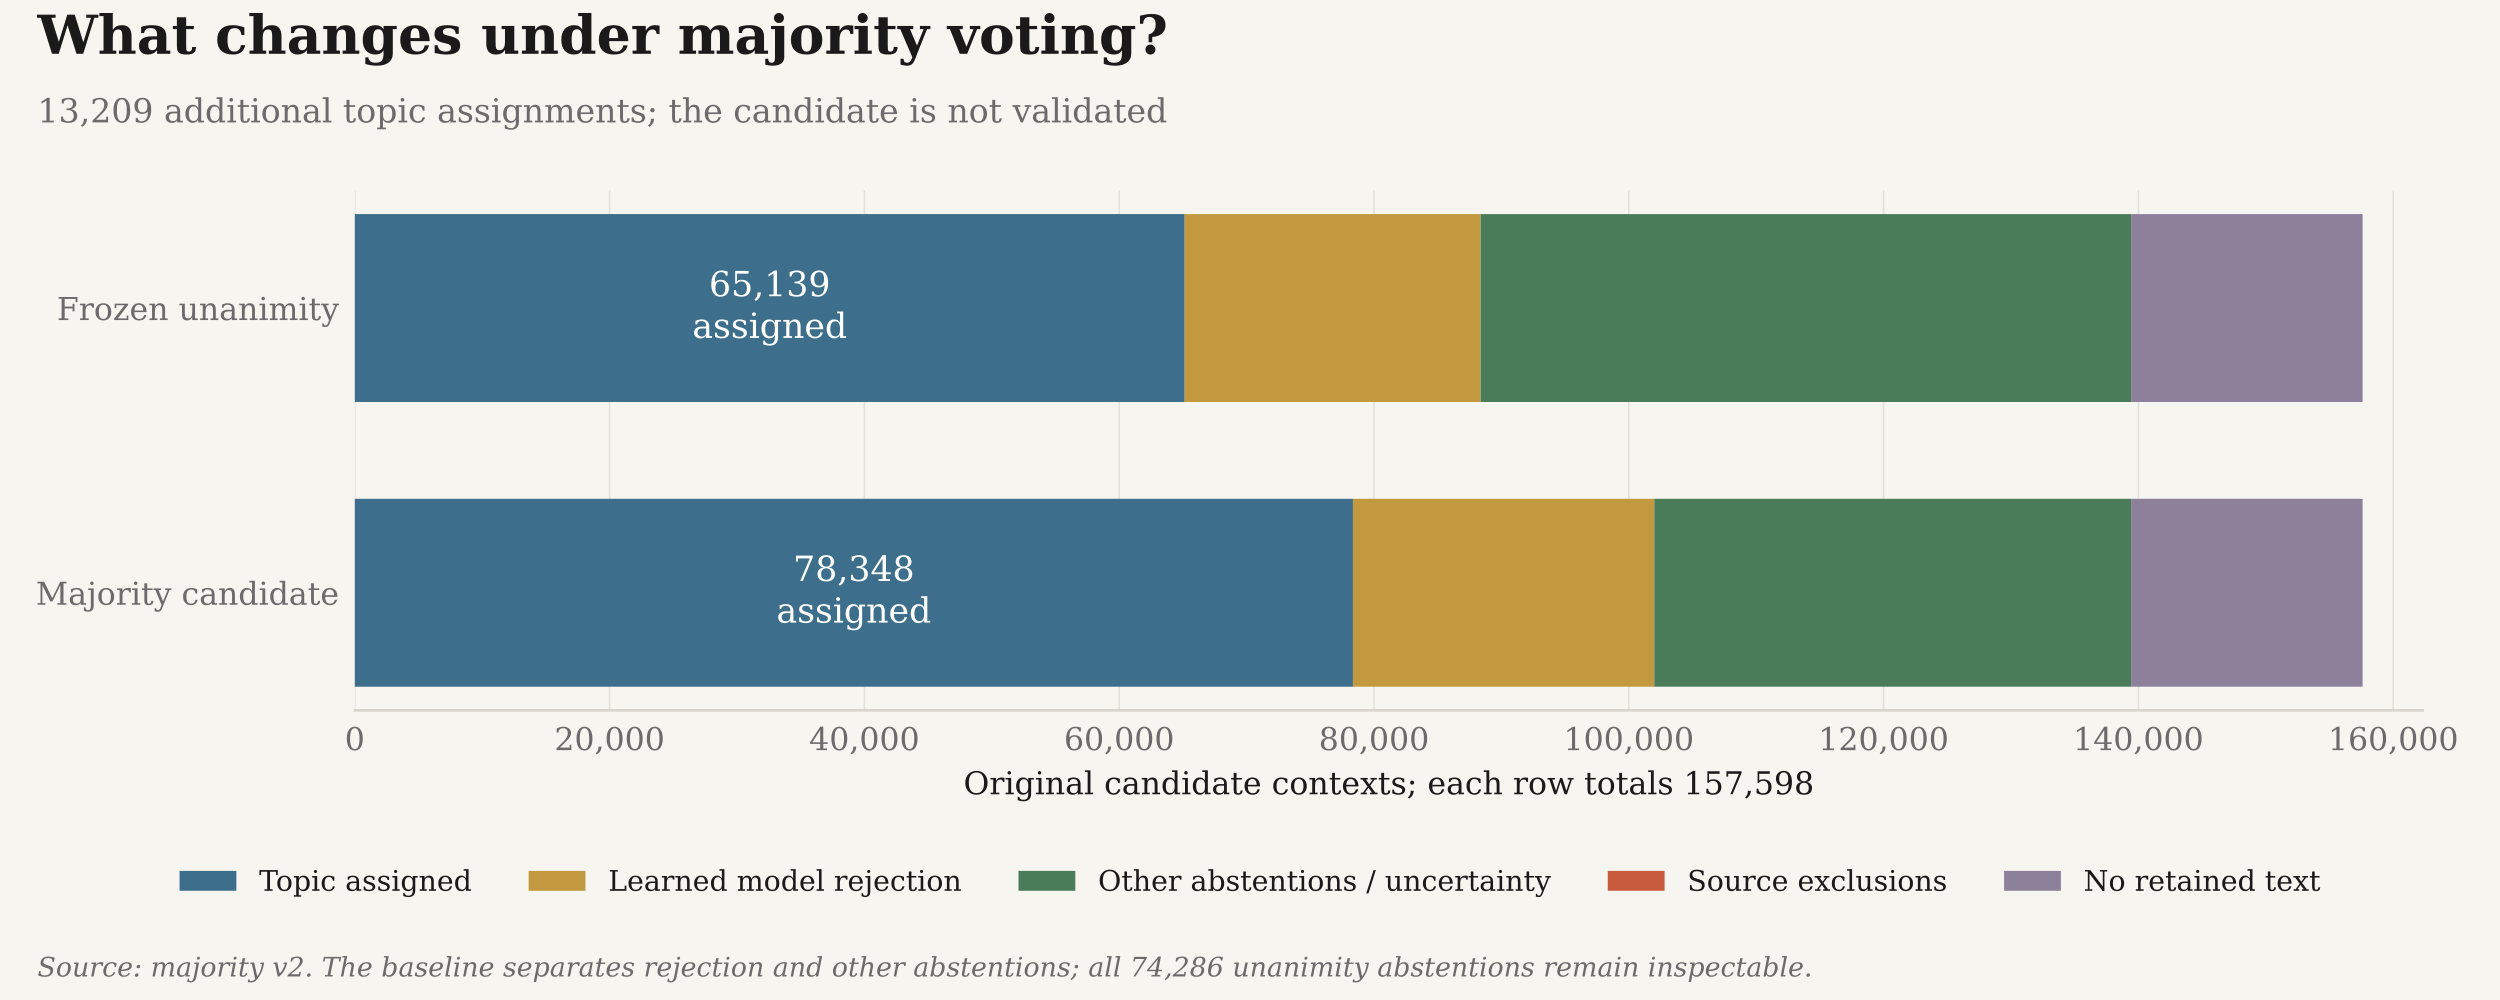
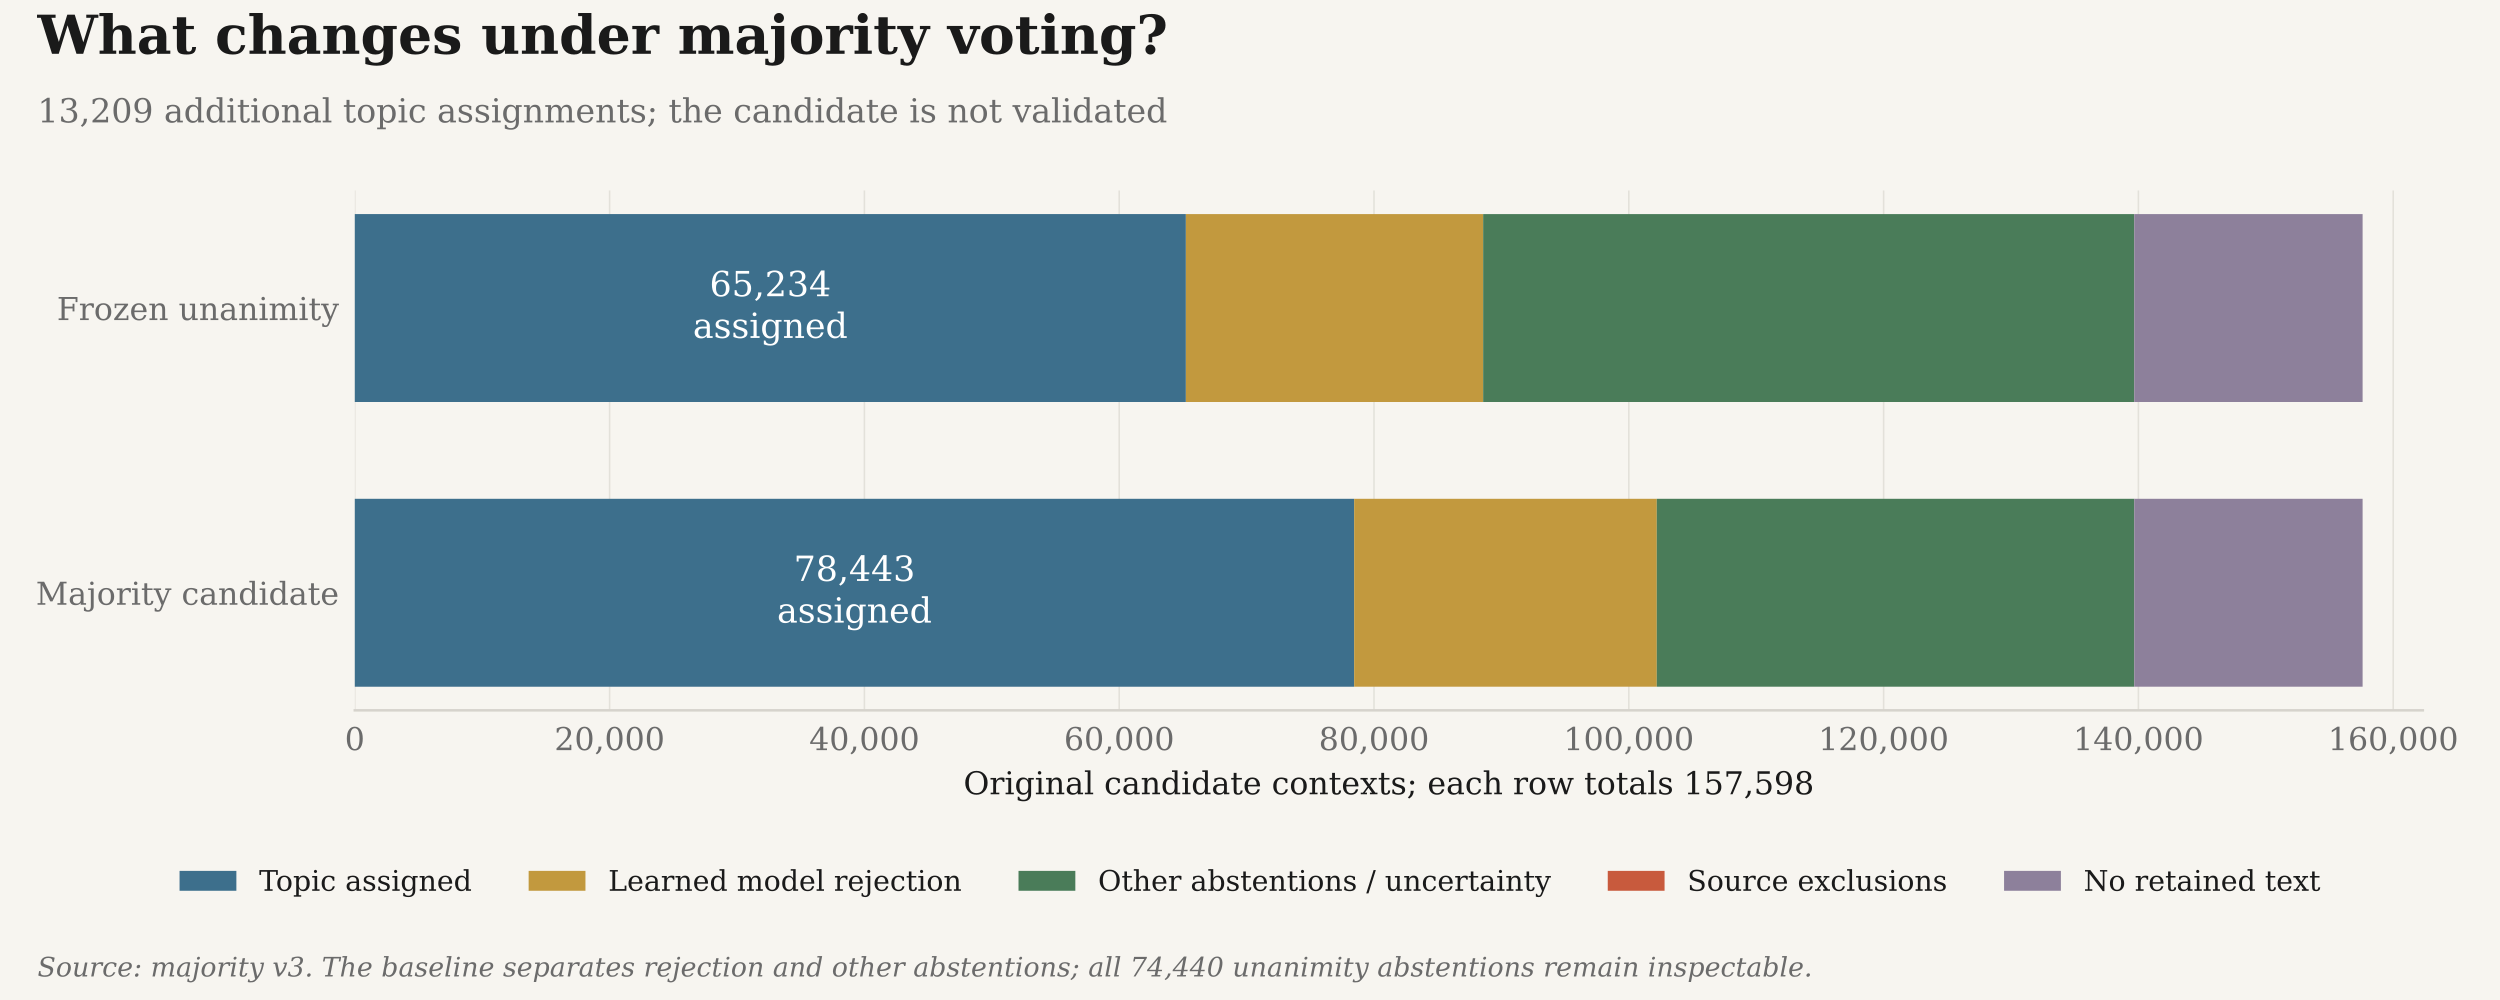
<svg xmlns="http://www.w3.org/2000/svg" width="792pt" height="316.8pt" viewBox="0 0 792 316.8" version="1.1">
  <defs>
    <style type="text/css">*{stroke-linejoin: round; stroke-linecap: butt}</style>
  </defs>
  <g id="figure_1">
    <g id="patch_1">
      <path d="M 0 316.8  L 792 316.8  L 792 0  L 0 0  z " style="fill: #f7f5f0" />
    </g>
    <g id="axes_1">
      <g id="patch_2">
        <path d="M 112.4 225.034  L 767.555 225.034  L 767.555 60.338  L 112.4 60.338  z " style="fill: #f7f5f0" />
      </g>
      <g id="matplotlib.axis_1">
        <g id="xtick_1">
          <g id="line2d_1">
            <path d="M 112.4 225.034  L 112.4 60.338  " clip-path="url(#p4971a127e6)" style="fill: none; stroke: #d6d3cc; stroke-opacity: 0.6; stroke-width: 0.5; stroke-linecap: square" />
          </g>
          <g id="line2d_2" />
          <g id="text_1">
            <text style="font-size: 10px; font-family: 'DejaVu Serif', 'Bitstream Vera Serif', 'Computer Modern Roman', 'New Century Schoolbook', 'Century Schoolbook L', 'Utopia', 'ITC Bookman', 'Bookman', 'Nimbus Roman No9 L', 'Times New Roman', 'Times', 'Palatino', 'Charter', serif; text-anchor: middle; fill: #6b6b6b" x="112.4" y="237.632" transform="rotate(-0 112.4 237.6316)">0</text>
          </g>
        </g>
        <g id="xtick_2">
          <g id="line2d_3">
            <path d="M 193.121 225.034  L 193.121 60.338  " clip-path="url(#p4971a127e6)" style="fill: none; stroke: #d6d3cc; stroke-opacity: 0.6; stroke-width: 0.5; stroke-linecap: square" />
          </g>
          <g id="line2d_4" />
          <g id="text_2">
            <text style="font-size: 10px; font-family: 'DejaVu Serif', 'Bitstream Vera Serif', 'Computer Modern Roman', 'New Century Schoolbook', 'Century Schoolbook L', 'Utopia', 'ITC Bookman', 'Bookman', 'Nimbus Roman No9 L', 'Times New Roman', 'Times', 'Palatino', 'Charter', serif; text-anchor: middle; fill: #6b6b6b" x="193.121" y="237.632" transform="rotate(-0 193.1209 237.6316)">20,000</text>
          </g>
        </g>
        <g id="xtick_3">
          <g id="line2d_5">
            <path d="M 273.842 225.034  L 273.842 60.338  " clip-path="url(#p4971a127e6)" style="fill: none; stroke: #d6d3cc; stroke-opacity: 0.6; stroke-width: 0.5; stroke-linecap: square" />
          </g>
          <g id="line2d_6" />
          <g id="text_3">
            <text style="font-size: 10px; font-family: 'DejaVu Serif', 'Bitstream Vera Serif', 'Computer Modern Roman', 'New Century Schoolbook', 'Century Schoolbook L', 'Utopia', 'ITC Bookman', 'Bookman', 'Nimbus Roman No9 L', 'Times New Roman', 'Times', 'Palatino', 'Charter', serif; text-anchor: middle; fill: #6b6b6b" x="273.842" y="237.632" transform="rotate(-0 273.8419 237.6316)">40,000</text>
          </g>
        </g>
        <g id="xtick_4">
          <g id="line2d_7">
            <path d="M 354.563 225.034  L 354.563 60.338  " clip-path="url(#p4971a127e6)" style="fill: none; stroke: #d6d3cc; stroke-opacity: 0.6; stroke-width: 0.5; stroke-linecap: square" />
          </g>
          <g id="line2d_8" />
          <g id="text_4">
            <text style="font-size: 10px; font-family: 'DejaVu Serif', 'Bitstream Vera Serif', 'Computer Modern Roman', 'New Century Schoolbook', 'Century Schoolbook L', 'Utopia', 'ITC Bookman', 'Bookman', 'Nimbus Roman No9 L', 'Times New Roman', 'Times', 'Palatino', 'Charter', serif; text-anchor: middle; fill: #6b6b6b" x="354.563" y="237.632" transform="rotate(-0 354.5628 237.6316)">60,000</text>
          </g>
        </g>
        <g id="xtick_5">
          <g id="line2d_9">
            <path d="M 435.284 225.034  L 435.284 60.338  " clip-path="url(#p4971a127e6)" style="fill: none; stroke: #d6d3cc; stroke-opacity: 0.6; stroke-width: 0.5; stroke-linecap: square" />
          </g>
          <g id="line2d_10" />
          <g id="text_5">
            <text style="font-size: 10px; font-family: 'DejaVu Serif', 'Bitstream Vera Serif', 'Computer Modern Roman', 'New Century Schoolbook', 'Century Schoolbook L', 'Utopia', 'ITC Bookman', 'Bookman', 'Nimbus Roman No9 L', 'Times New Roman', 'Times', 'Palatino', 'Charter', serif; text-anchor: middle; fill: #6b6b6b" x="435.284" y="237.632" transform="rotate(-0 435.2837 237.6316)">80,000</text>
          </g>
        </g>
        <g id="xtick_6">
          <g id="line2d_11">
            <path d="M 516.005 225.034  L 516.005 60.338  " clip-path="url(#p4971a127e6)" style="fill: none; stroke: #d6d3cc; stroke-opacity: 0.6; stroke-width: 0.5; stroke-linecap: square" />
          </g>
          <g id="line2d_12" />
          <g id="text_6">
            <text style="font-size: 10px; font-family: 'DejaVu Serif', 'Bitstream Vera Serif', 'Computer Modern Roman', 'New Century Schoolbook', 'Century Schoolbook L', 'Utopia', 'ITC Bookman', 'Bookman', 'Nimbus Roman No9 L', 'Times New Roman', 'Times', 'Palatino', 'Charter', serif; text-anchor: middle; fill: #6b6b6b" x="516.005" y="237.632" transform="rotate(-0 516.0046 237.6316)">100,000</text>
          </g>
        </g>
        <g id="xtick_7">
          <g id="line2d_13">
            <path d="M 596.726 225.034  L 596.726 60.338  " clip-path="url(#p4971a127e6)" style="fill: none; stroke: #d6d3cc; stroke-opacity: 0.6; stroke-width: 0.5; stroke-linecap: square" />
          </g>
          <g id="line2d_14" />
          <g id="text_7">
            <text style="font-size: 10px; font-family: 'DejaVu Serif', 'Bitstream Vera Serif', 'Computer Modern Roman', 'New Century Schoolbook', 'Century Schoolbook L', 'Utopia', 'ITC Bookman', 'Bookman', 'Nimbus Roman No9 L', 'Times New Roman', 'Times', 'Palatino', 'Charter', serif; text-anchor: middle; fill: #6b6b6b" x="596.726" y="237.632" transform="rotate(-0 596.7256 237.6316)">120,000</text>
          </g>
        </g>
        <g id="xtick_8">
          <g id="line2d_15">
            <path d="M 677.447 225.034  L 677.447 60.338  " clip-path="url(#p4971a127e6)" style="fill: none; stroke: #d6d3cc; stroke-opacity: 0.6; stroke-width: 0.5; stroke-linecap: square" />
          </g>
          <g id="line2d_16" />
          <g id="text_8">
            <text style="font-size: 10px; font-family: 'DejaVu Serif', 'Bitstream Vera Serif', 'Computer Modern Roman', 'New Century Schoolbook', 'Century Schoolbook L', 'Utopia', 'ITC Bookman', 'Bookman', 'Nimbus Roman No9 L', 'Times New Roman', 'Times', 'Palatino', 'Charter', serif; text-anchor: middle; fill: #6b6b6b" x="677.447" y="237.632" transform="rotate(-0 677.4465 237.6316)">140,000</text>
          </g>
        </g>
        <g id="xtick_9">
          <g id="line2d_17">
            <path d="M 758.167 225.034  L 758.167 60.338  " clip-path="url(#p4971a127e6)" style="fill: none; stroke: #d6d3cc; stroke-opacity: 0.6; stroke-width: 0.5; stroke-linecap: square" />
          </g>
          <g id="line2d_18" />
          <g id="text_9">
            <text style="font-size: 10px; font-family: 'DejaVu Serif', 'Bitstream Vera Serif', 'Computer Modern Roman', 'New Century Schoolbook', 'Century Schoolbook L', 'Utopia', 'ITC Bookman', 'Bookman', 'Nimbus Roman No9 L', 'Times New Roman', 'Times', 'Palatino', 'Charter', serif; text-anchor: middle; fill: #6b6b6b" x="758.167" y="237.632" transform="rotate(-0 758.1674 237.6316)">160,000</text>
          </g>
        </g>
        <g id="text_10">
          <text style="font-size: 10px; font-family: 'DejaVu Serif', 'Bitstream Vera Serif', 'Computer Modern Roman', 'New Century Schoolbook', 'Century Schoolbook L', 'Utopia', 'ITC Bookman', 'Bookman', 'Nimbus Roman No9 L', 'Times New Roman', 'Times', 'Palatino', 'Charter', serif; text-anchor: middle; fill: #1a1a1a" x="439.978" y="251.632" transform="rotate(-0 439.9775 251.6324)">Original candidate contexts; each row totals 157,598</text>
        </g>
      </g>
      <g id="matplotlib.axis_2">
        <g id="ytick_1">
          <g id="line2d_19" />
          <g id="text_11">
            <text style="font-size: 10px; font-family: 'DejaVu Serif', 'Bitstream Vera Serif', 'Computer Modern Roman', 'New Century Schoolbook', 'Century Schoolbook L', 'Utopia', 'ITC Bookman', 'Bookman', 'Nimbus Roman No9 L', 'Times New Roman', 'Times', 'Palatino', 'Charter', serif; text-anchor: end; fill: #6b6b6b" x="107.4" y="101.388" transform="rotate(-0 107.4 101.3876)">Frozen unanimity</text>
          </g>
        </g>
        <g id="ytick_2">
          <g id="line2d_20" />
          <g id="text_12">
            <text style="font-size: 10px; font-family: 'DejaVu Serif', 'Bitstream Vera Serif', 'Computer Modern Roman', 'New Century Schoolbook', 'Century Schoolbook L', 'Utopia', 'ITC Bookman', 'Bookman', 'Nimbus Roman No9 L', 'Times New Roman', 'Times', 'Palatino', 'Charter', serif; text-anchor: end; fill: #6b6b6b" x="107.4" y="191.583" transform="rotate(-0 107.4 191.5827)">Majority candidate</text>
          </g>
        </g>
      </g>
      <g id="patch_3">
-         <path d="M 112.4 67.825  L 375.304 67.825  L 375.304 127.353  L 112.4 127.353  z " clip-path="url(#p4971a127e6)" style="fill: #3d6f8c" />
+         <path d="M 112.4 67.825  L 375.687 67.825  L 375.687 127.353  L 112.4 127.353  z " clip-path="url(#p4971a127e6)" style="fill: #3d6f8c" />
      </g>
      <g id="patch_4">
-         <path d="M 112.4 158.019  L 428.616 158.019  L 428.616 217.548  L 112.4 217.548  z " clip-path="url(#p4971a127e6)" style="fill: #3d6f8c" />
+         <path d="M 112.4 158.019  L 429 158.019  L 429 217.548  L 112.4 217.548  z " clip-path="url(#p4971a127e6)" style="fill: #3d6f8c" />
      </g>
      <g id="patch_5">
-         <path d="M 375.304 67.825  L 469.069 67.825  L 469.069 127.353  L 375.304 127.353  z " clip-path="url(#p4971a127e6)" style="fill: #c2993e" />
+         <path d="M 375.687 67.825  L 469.865 67.825  L 469.865 127.353  L 375.687 127.353  z " clip-path="url(#p4971a127e6)" style="fill: #c2993e" />
      </g>
      <g id="patch_6">
-         <path d="M 428.616 158.019  L 524.077 158.019  L 524.077 217.548  L 428.616 217.548  z " clip-path="url(#p4971a127e6)" style="fill: #c2993e" />
+         <path d="M 429 158.019  L 524.872 158.019  L 524.872 217.548  L 429 217.548  z " clip-path="url(#p4971a127e6)" style="fill: #c2993e" />
      </g>
      <g id="patch_7">
-         <path d="M 469.069 67.825  L 675.114 67.825  L 675.114 127.353  L 469.069 127.353  z " clip-path="url(#p4971a127e6)" style="fill: #4a7c59" />
+         <path d="M 469.865 67.825  L 676.119 67.825  L 676.119 127.353  L 469.865 127.353  z " clip-path="url(#p4971a127e6)" style="fill: #4a7c59" />
      </g>
      <g id="patch_8">
-         <path d="M 524.077 158.019  L 675.114 158.019  L 675.114 217.548  L 524.077 217.548  z " clip-path="url(#p4971a127e6)" style="fill: #4a7c59" />
+         <path d="M 524.872 158.019  L 676.119 158.019  L 676.119 217.548  L 524.872 217.548  z " clip-path="url(#p4971a127e6)" style="fill: #4a7c59" />
      </g>
      <g id="patch_9">
-         <path d="M 675.114 67.825  L 675.126 67.825  L 675.126 127.353  L 675.114 127.353  z " clip-path="url(#p4971a127e6)" style="fill: #c85a3d" />
+         <path d="M 676.119 67.825  L 676.131 67.825  L 676.131 127.353  L 676.119 127.353  z " clip-path="url(#p4971a127e6)" style="fill: #c85a3d" />
      </g>
      <g id="patch_10">
-         <path d="M 675.114 158.019  L 675.126 158.019  L 675.126 217.548  L 675.114 217.548  z " clip-path="url(#p4971a127e6)" style="fill: #c85a3d" />
+         <path d="M 676.119 158.019  L 676.131 158.019  L 676.131 217.548  L 676.119 217.548  z " clip-path="url(#p4971a127e6)" style="fill: #c85a3d" />
      </g>
      <g id="patch_11">
-         <path d="M 675.126 67.825  L 748.473 67.825  L 748.473 127.353  L 675.126 127.353  z " clip-path="url(#p4971a127e6)" style="fill: #8d809b" />
+         <path d="M 676.131 67.825  L 748.473 67.825  L 748.473 127.353  L 676.131 127.353  z " clip-path="url(#p4971a127e6)" style="fill: #8d809b" />
      </g>
      <g id="patch_12">
-         <path d="M 675.126 158.019  L 748.473 158.019  L 748.473 217.548  L 675.126 217.548  z " clip-path="url(#p4971a127e6)" style="fill: #8d809b" />
+         <path d="M 676.131 158.019  L 748.473 158.019  L 748.473 217.548  L 676.131 217.548  z " clip-path="url(#p4971a127e6)" style="fill: #8d809b" />
      </g>
      <g id="patch_13">
        <path d="M 112.4 225.034  L 767.555 225.034  " style="fill: none; stroke: #d6d3cc; stroke-width: 0.8; stroke-linejoin: miter; stroke-linecap: square" />
      </g>
      <g id="text_13">
-         <text style="font-size: 11px; font-family: 'DejaVu Serif', 'Bitstream Vera Serif', 'Computer Modern Roman', 'New Century Schoolbook', 'Century Schoolbook L', 'Utopia', 'ITC Bookman', 'Bookman', 'Nimbus Roman No9 L', 'Times New Roman', 'Times', 'Palatino', 'Charter', serif; fill: #ffffff" transform="translate(224.6072 93.84474)">65,139</text>
-         <text style="font-size: 11px; font-family: 'DejaVu Serif', 'Bitstream Vera Serif', 'Computer Modern Roman', 'New Century Schoolbook', 'Century Schoolbook L', 'Utopia', 'ITC Bookman', 'Bookman', 'Nimbus Roman No9 L', 'Times New Roman', 'Times', 'Palatino', 'Charter', serif; fill: #ffffff" transform="translate(219.3297 107.0477)">assigned</text>
+         <text style="font-size: 11px; font-family: 'DejaVu Serif', 'Bitstream Vera Serif', 'Computer Modern Roman', 'New Century Schoolbook', 'Century Schoolbook L', 'Utopia', 'ITC Bookman', 'Bookman', 'Nimbus Roman No9 L', 'Times New Roman', 'Times', 'Palatino', 'Charter', serif; fill: #ffffff" transform="translate(224.7989 93.84474)">65,234</text>
+         <text style="font-size: 11px; font-family: 'DejaVu Serif', 'Bitstream Vera Serif', 'Computer Modern Roman', 'New Century Schoolbook', 'Century Schoolbook L', 'Utopia', 'ITC Bookman', 'Bookman', 'Nimbus Roman No9 L', 'Times New Roman', 'Times', 'Palatino', 'Charter', serif; fill: #ffffff" transform="translate(219.5215 107.0477)">assigned</text>
      </g>
      <g id="text_14">
-         <text style="font-size: 11px; font-family: 'DejaVu Serif', 'Bitstream Vera Serif', 'Computer Modern Roman', 'New Century Schoolbook', 'Century Schoolbook L', 'Utopia', 'ITC Bookman', 'Bookman', 'Nimbus Roman No9 L', 'Times New Roman', 'Times', 'Palatino', 'Charter', serif; fill: #ffffff" transform="translate(251.2632 184.0394)">78,348</text>
-         <text style="font-size: 11px; font-family: 'DejaVu Serif', 'Bitstream Vera Serif', 'Computer Modern Roman', 'New Century Schoolbook', 'Century Schoolbook L', 'Utopia', 'ITC Bookman', 'Bookman', 'Nimbus Roman No9 L', 'Times New Roman', 'Times', 'Palatino', 'Charter', serif; fill: #ffffff" transform="translate(245.9858 197.2425)">assigned</text>
+         <text style="font-size: 11px; font-family: 'DejaVu Serif', 'Bitstream Vera Serif', 'Computer Modern Roman', 'New Century Schoolbook', 'Century Schoolbook L', 'Utopia', 'ITC Bookman', 'Bookman', 'Nimbus Roman No9 L', 'Times New Roman', 'Times', 'Palatino', 'Charter', serif; fill: #ffffff" transform="translate(251.455 184.0394)">78,443</text>
+         <text style="font-size: 11px; font-family: 'DejaVu Serif', 'Bitstream Vera Serif', 'Computer Modern Roman', 'New Century Schoolbook', 'Century Schoolbook L', 'Utopia', 'ITC Bookman', 'Bookman', 'Nimbus Roman No9 L', 'Times New Roman', 'Times', 'Palatino', 'Charter', serif; fill: #ffffff" transform="translate(246.1775 197.2425)">assigned</text>
      </g>
    </g>
    <g id="text_15">
      <text style="font-weight: 700; font-size: 17px; font-family: 'DejaVu Serif', 'Bitstream Vera Serif', 'Computer Modern Roman', 'New Century Schoolbook', 'Century Schoolbook L', 'Utopia', 'ITC Bookman', 'Bookman', 'Nimbus Roman No9 L', 'Times New Roman', 'Times', 'Palatino', 'Charter', serif; text-anchor: start; fill: #1a1a1a" x="11.88" y="17.036" transform="rotate(-0 11.88 17.03574)">What changes under majority voting?</text>
    </g>
    <g id="text_16">
      <text style="font-size: 10.5px; font-family: 'DejaVu Serif', 'Bitstream Vera Serif', 'Computer Modern Roman', 'New Century Schoolbook', 'Century Schoolbook L', 'Utopia', 'ITC Bookman', 'Bookman', 'Nimbus Roman No9 L', 'Times New Roman', 'Times', 'Palatino', 'Charter', serif; text-anchor: start; fill: #6b6b6b" x="11.88" y="38.771" transform="rotate(-0 11.88 38.7711)">13,209 additional topic assignments; the candidate is not validated</text>
    </g>
    <g id="text_17">
-       <text style="font-style: italic; font-size: 8.5px; font-family: 'DejaVu Serif', 'Bitstream Vera Serif', 'Computer Modern Roman', 'New Century Schoolbook', 'Century Schoolbook L', 'Utopia', 'ITC Bookman', 'Bookman', 'Nimbus Roman No9 L', 'Times New Roman', 'Times', 'Palatino', 'Charter', serif; text-anchor: start; fill: #6b6b6b" x="11.88" y="309.333" transform="rotate(-0 11.88 309.3334)">Source: majority v2. The baseline separates rejection and other abstentions; all 74,286 unanimity abstentions remain inspectable.</text>
+       <text style="font-style: italic; font-size: 8.5px; font-family: 'DejaVu Serif', 'Bitstream Vera Serif', 'Computer Modern Roman', 'New Century Schoolbook', 'Century Schoolbook L', 'Utopia', 'ITC Bookman', 'Bookman', 'Nimbus Roman No9 L', 'Times New Roman', 'Times', 'Palatino', 'Charter', serif; text-anchor: start; fill: #6b6b6b" x="11.88" y="309.333" transform="rotate(-0 11.88 309.3334)">Source: majority v3. The baseline separates rejection and other abstentions; all 74,440 unanimity abstentions remain inspectable.</text>
    </g>
    <g id="legend_1">
      <g id="patch_14">
        <path d="M 56.884 282.196  L 74.884 282.196  L 74.884 275.896  L 56.884 275.896  z " style="fill: #3d6f8c" />
      </g>
      <g id="text_18">
        <text style="font-size: 9px; font-family: 'DejaVu Serif', 'Bitstream Vera Serif', 'Computer Modern Roman', 'New Century Schoolbook', 'Century Schoolbook L', 'Utopia', 'ITC Bookman', 'Bookman', 'Nimbus Roman No9 L', 'Times New Roman', 'Times', 'Palatino', 'Charter', serif; text-anchor: start; fill: #1a1a1a" x="82.084" y="282.196" transform="rotate(-0 82.08352 282.1963)">Topic assigned</text>
      </g>
      <g id="patch_15">
        <path d="M 167.474 282.196  L 185.474 282.196  L 185.474 275.896  L 167.474 275.896  z " style="fill: #c2993e" />
      </g>
      <g id="text_19">
        <text style="font-size: 9px; font-family: 'DejaVu Serif', 'Bitstream Vera Serif', 'Computer Modern Roman', 'New Century Schoolbook', 'Century Schoolbook L', 'Utopia', 'ITC Bookman', 'Bookman', 'Nimbus Roman No9 L', 'Times New Roman', 'Times', 'Palatino', 'Charter', serif; text-anchor: start; fill: #1a1a1a" x="192.674" y="282.196" transform="rotate(-0 192.6738 282.1963)">Learned model rejection</text>
      </g>
      <g id="patch_16">
        <path d="M 322.666 282.196  L 340.666 282.196  L 340.666 275.896  L 322.666 275.896  z " style="fill: #4a7c59" />
      </g>
      <g id="text_20">
        <text style="font-size: 9px; font-family: 'DejaVu Serif', 'Bitstream Vera Serif', 'Computer Modern Roman', 'New Century Schoolbook', 'Century Schoolbook L', 'Utopia', 'ITC Bookman', 'Bookman', 'Nimbus Roman No9 L', 'Times New Roman', 'Times', 'Palatino', 'Charter', serif; text-anchor: start; fill: #1a1a1a" x="347.866" y="282.196" transform="rotate(-0 347.8662 282.1963)">Other abstentions / uncertainty</text>
      </g>
      <g id="patch_17">
        <path d="M 509.336 282.196  L 527.336 282.196  L 527.336 275.896  L 509.336 275.896  z " style="fill: #c85a3d" />
      </g>
      <g id="text_21">
        <text style="font-size: 9px; font-family: 'DejaVu Serif', 'Bitstream Vera Serif', 'Computer Modern Roman', 'New Century Schoolbook', 'Century Schoolbook L', 'Utopia', 'ITC Bookman', 'Bookman', 'Nimbus Roman No9 L', 'Times New Roman', 'Times', 'Palatino', 'Charter', serif; text-anchor: start; fill: #1a1a1a" x="534.536" y="282.196" transform="rotate(-0 534.536 282.1963)">Source exclusions</text>
      </g>
      <g id="patch_18">
        <path d="M 634.892 282.196  L 652.892 282.196  L 652.892 275.896  L 634.892 275.896  z " style="fill: #8d809b" />
      </g>
      <g id="text_22">
        <text style="font-size: 9px; font-family: 'DejaVu Serif', 'Bitstream Vera Serif', 'Computer Modern Roman', 'New Century Schoolbook', 'Century Schoolbook L', 'Utopia', 'ITC Bookman', 'Bookman', 'Nimbus Roman No9 L', 'Times New Roman', 'Times', 'Palatino', 'Charter', serif; text-anchor: start; fill: #1a1a1a" x="660.092" y="282.196" transform="rotate(-0 660.0916 282.1963)">No retained text</text>
      </g>
    </g>
  </g>
  <defs>
    <clipPath id="p4971a127e6">
      <rect x="112.4" y="60.338" width="655.155" height="164.696" />
    </clipPath>
  </defs>
</svg>
